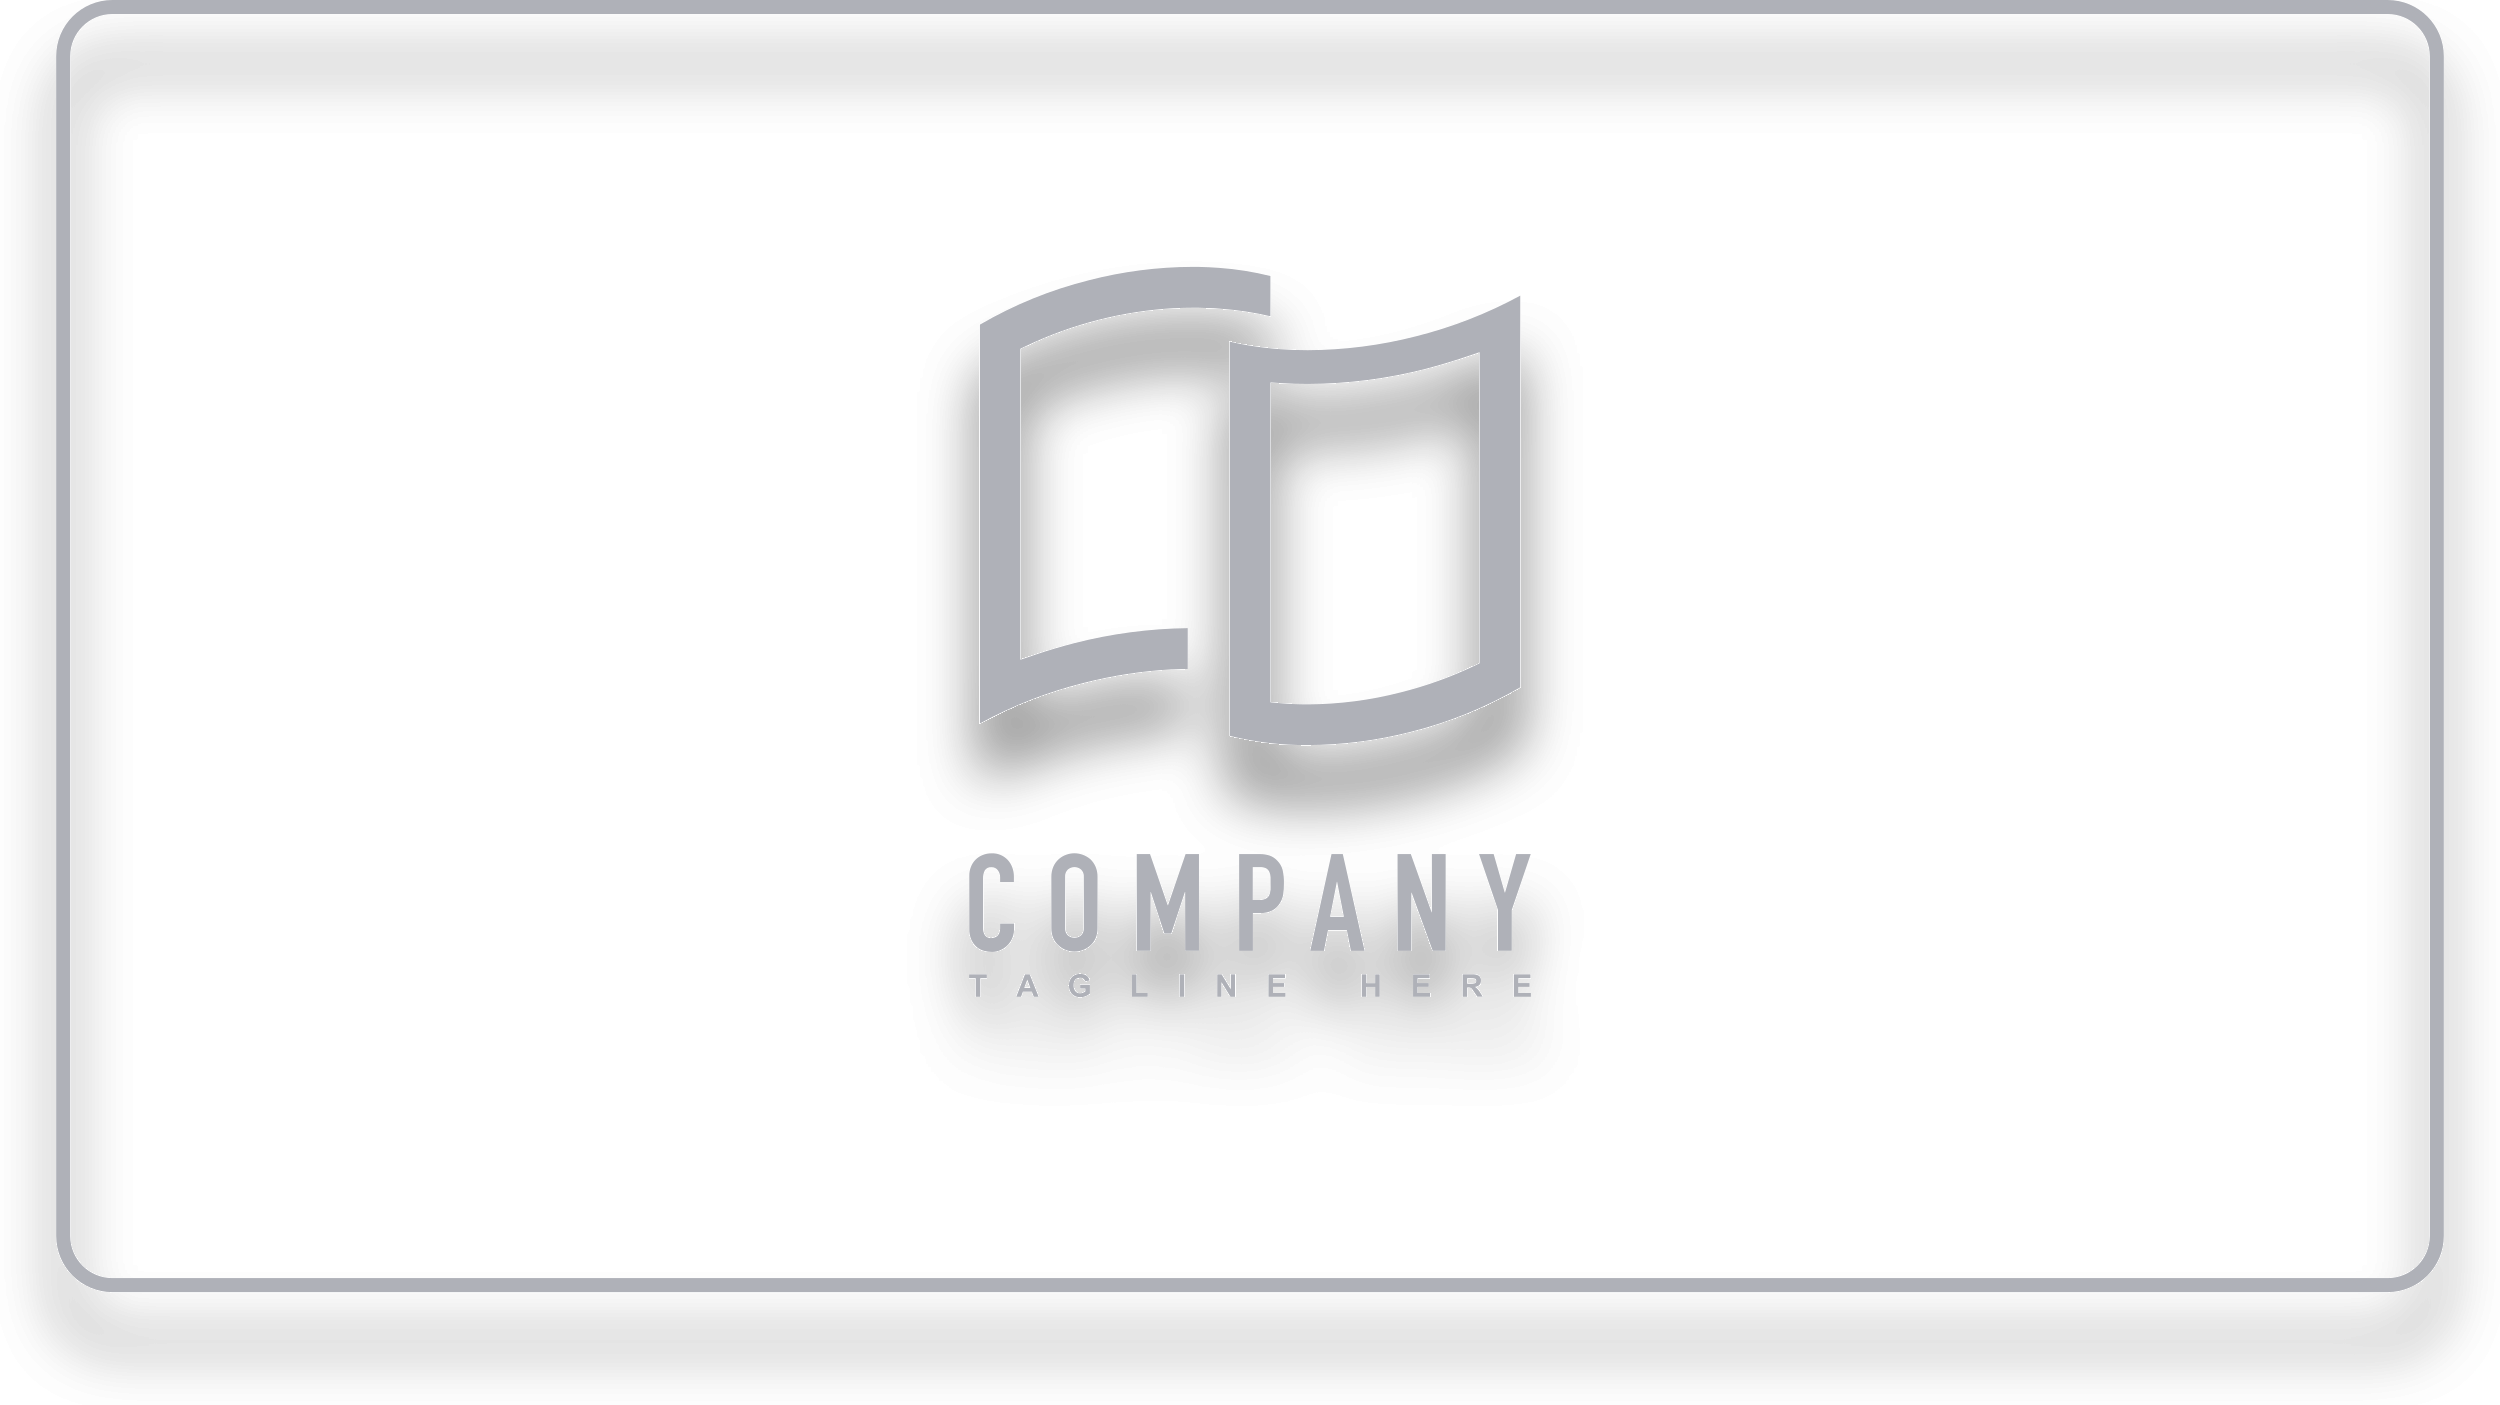
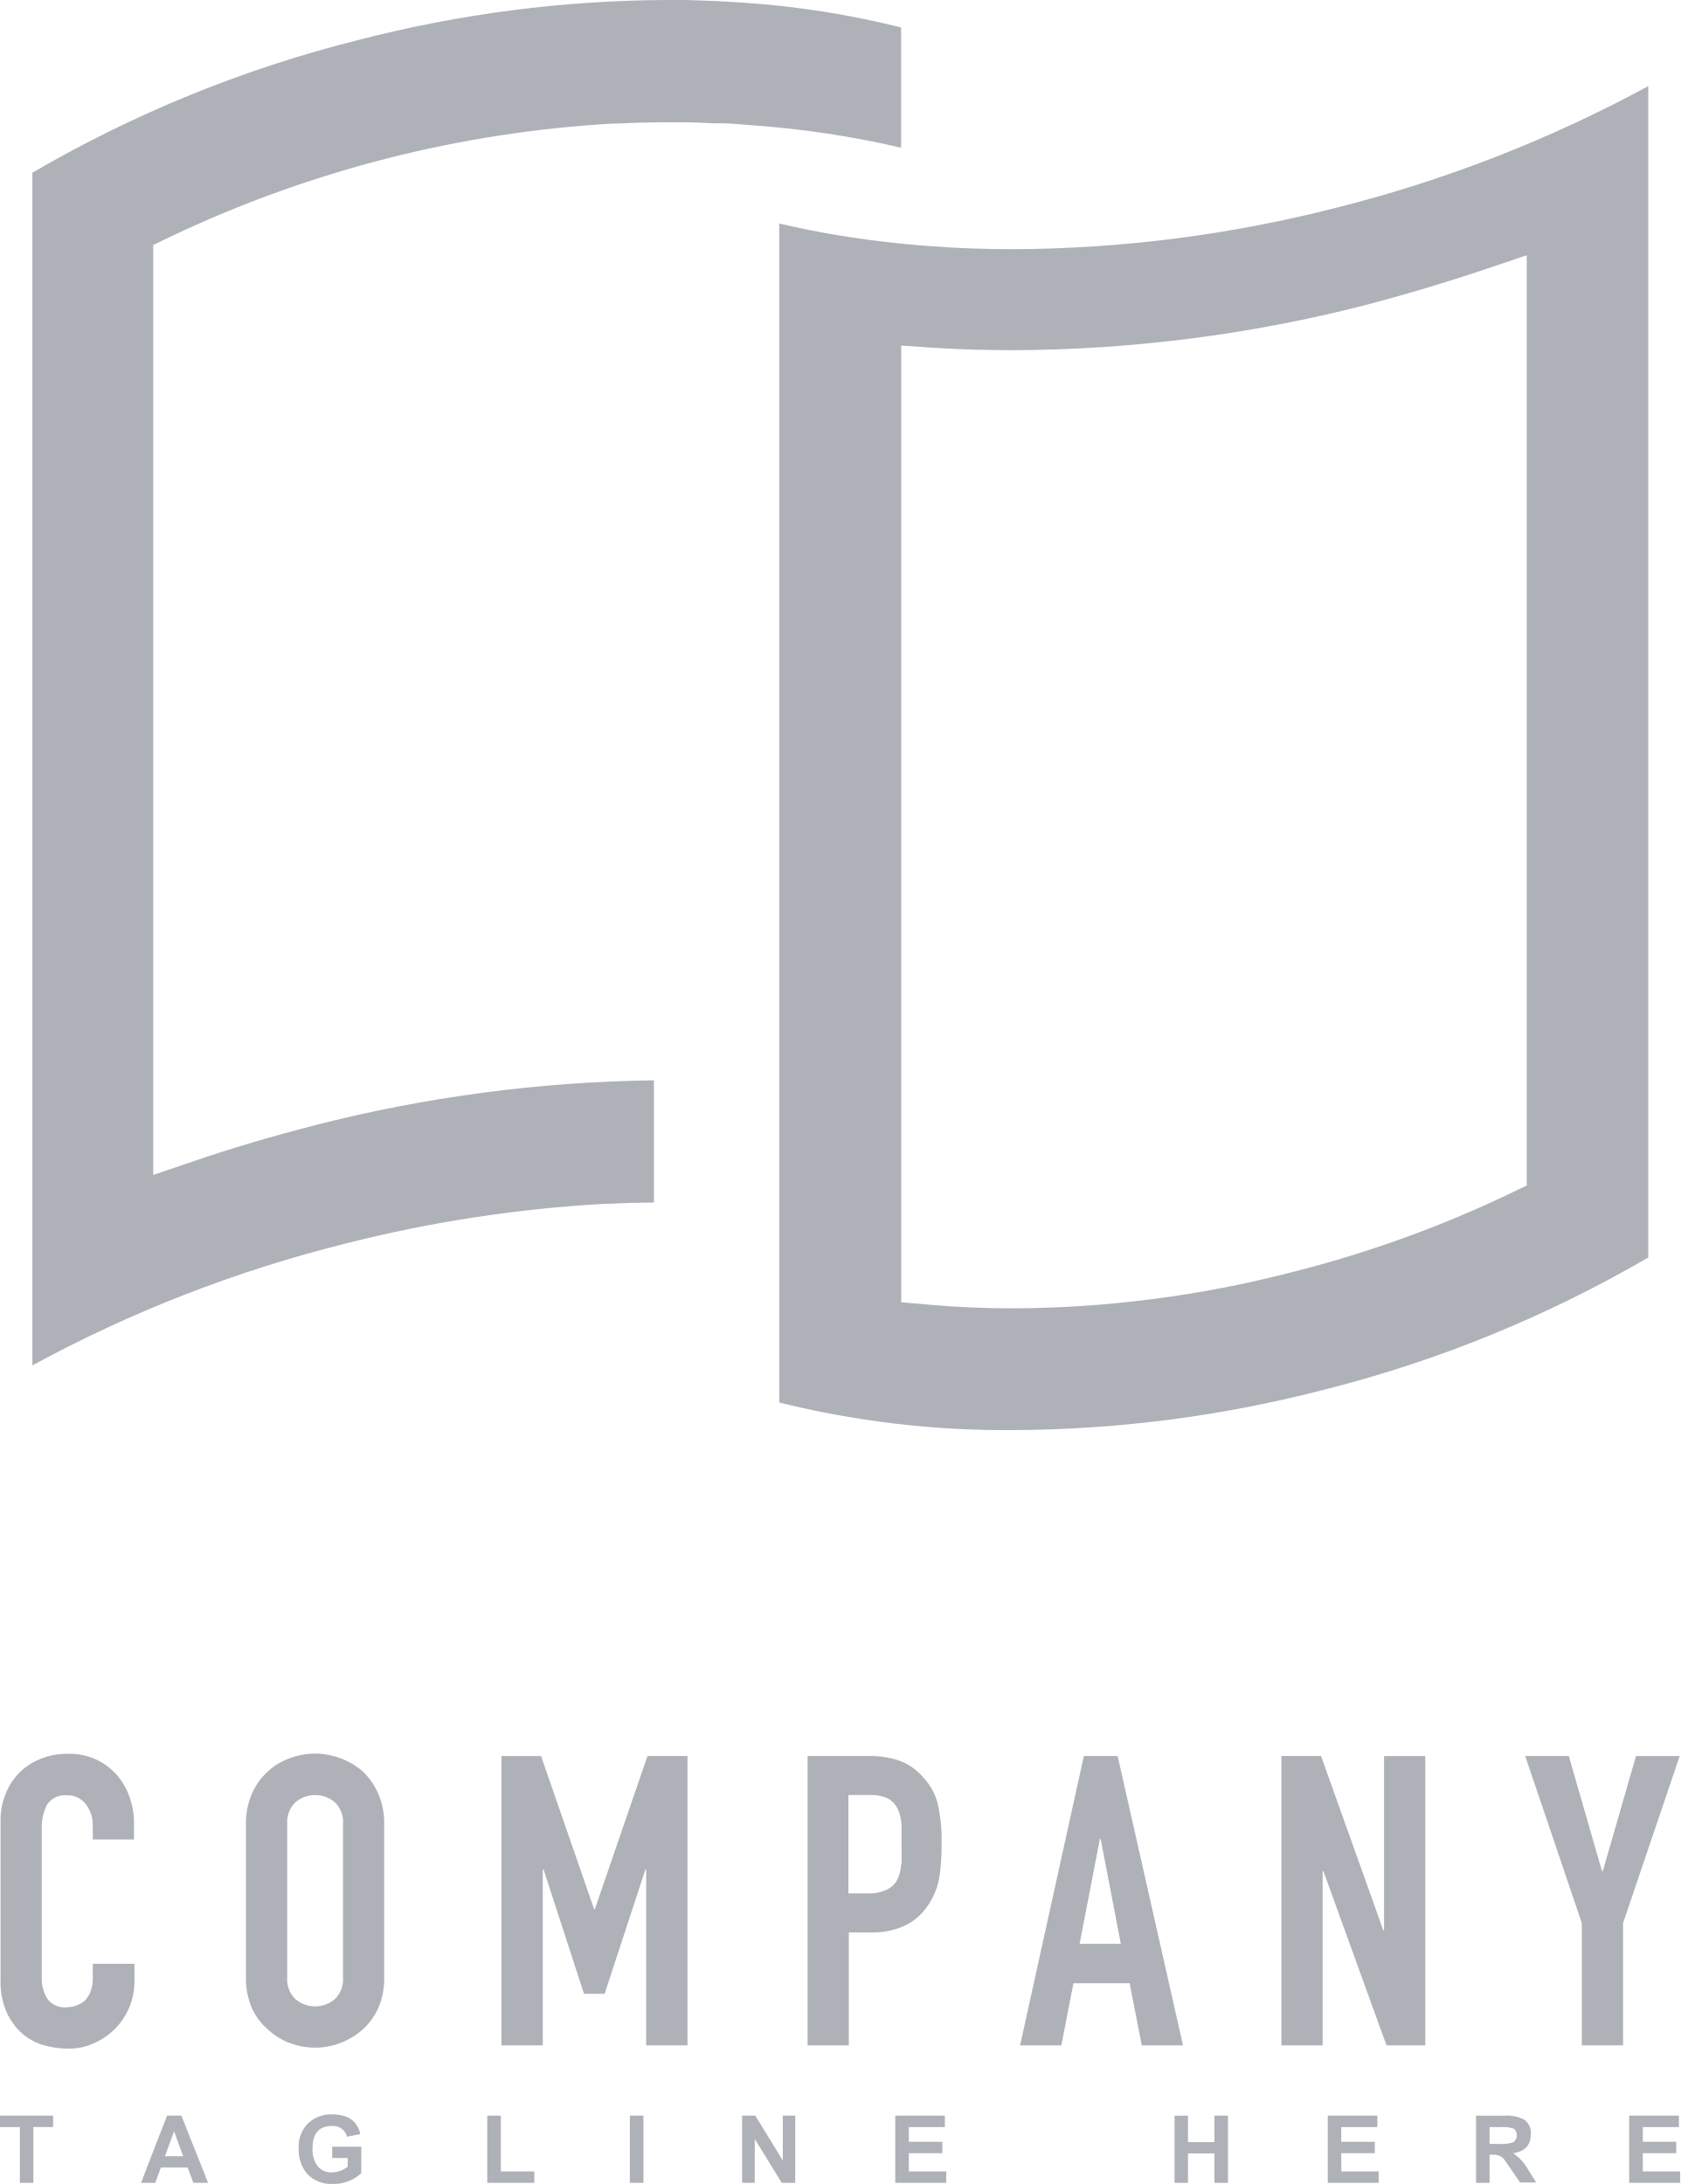
- <svg xmlns="http://www.w3.org/2000/svg" width="178" height="100" fill="none">
-   <g filter="url(#a)">
-     <rect x="4.5" y=".5" width="169" height="91" rx="3.5" stroke="#AFB1B8" />
-     <path fill-rule="evenodd" clip-rule="evenodd" d="M86.114 21.934h-.137a17.43 17.43 0 0 0-.63-.022h-.455c-.397 0-.802.01-1.204.03a.628.628 0 0 0-.091 0 28.276 28.276 0 0 0-10.516 2.683l-.433.208v22.142l1.012-.344c.888-.305 1.834-.58 2.813-.834a34.329 34.329 0 0 1 8.095-1.075v2.909c-.362.002-.713.012-1.065.03h-.084a32.36 32.36 0 0 0-6.228.956 31.635 31.635 0 0 0-7.42 2.892V23.112a29.728 29.728 0 0 1 7.785-3.166A29.793 29.793 0 0 1 84.892 19h.427c.511.013 1.01.036 1.478.071 1.233.087 2.456.282 3.655.582v2.864a22.638 22.638 0 0 0-3.541-.534l-.073-.006a8.726 8.726 0 0 0-.724-.043Zm5.039 2.927c.635.049 1.292.072 1.958.072a31.47 31.47 0 0 0 7.713-.99 31.764 31.764 0 0 0 7.417-2.893v27.89a29.816 29.816 0 0 1-7.786 3.166 29.948 29.948 0 0 1-7.337.944 22.405 22.405 0 0 1-5.565-.656V24.322c.43.1.873.191 1.323.267.739.125 1.518.216 2.277.272Zm14.194.216-1.012.341c-.931.313-1.869.593-2.813.842a34.261 34.261 0 0 1-8.406 1.078c-.66 0-1.267-.018-1.854-.056l-.807-.053V50.006l.693.06c.642.057 1.305.085 1.973.085a26.884 26.884 0 0 0 6.62-.857 27.759 27.759 0 0 0 5.173-1.86l.433-.208V25.078Z" fill="#AFB1B8" />
-     <path d="M71.737 61.212a1.491 1.491 0 0 0-1.126-.455 1.672 1.672 0 0 0-.65.122 1.464 1.464 0 0 0-.832.842c-.08.2-.119.413-.116.628v3.794c-.01.267.042.533.149.778.09.195.219.368.38.509.151.127.329.22.52.27.185.051.376.078.567.078.211.002.42-.043.612-.132a1.6 1.6 0 0 0 .96-1.465v-.424h-.993v.338a.88.88 0 0 1-.058.338.608.608 0 0 1-.144.214.697.697 0 0 1-.415.145.503.503 0 0 1-.465-.204.898.898 0 0 1-.132-.508v-3.538c-.006-.196.036-.39.122-.567a.507.507 0 0 1 .485-.229.527.527 0 0 1 .443.214.806.806 0 0 1 .164.509v.328h.982v-.387a1.79 1.79 0 0 0-.121-.664 1.56 1.56 0 0 0-.332-.534ZM77.629 61.17a1.765 1.765 0 0 0-1.128-.418c-.202 0-.403.037-.592.107A1.56 1.56 0 0 0 75 61.7c-.1.231-.15.482-.145.735v3.638c-.006.256.043.51.145.746.09.195.22.369.384.508.152.14.33.25.524.32.19.07.39.106.592.107a1.714 1.714 0 0 0 1.128-.427c.158-.142.285-.315.374-.508.102-.235.151-.49.144-.746v-3.639a1.77 1.77 0 0 0-.144-.734 1.641 1.641 0 0 0-.374-.532Zm-.463 4.904a.656.656 0 0 1-.197.527.727.727 0 0 1-.934 0 .65.65 0 0 1-.197-.527v-3.639a.653.653 0 0 1 .197-.526.726.726 0 0 1 .934 0 .652.652 0 0 1 .197.526v3.64ZM85.367 67.7v-6.89h-.953l-1.253 3.647h-.017l-1.263-3.646h-.943v6.888h.984v-4.19h.017l.964 2.962h.491l.971-2.962h.018v4.19h.984ZM90.958 61.294c-.151-.17-.343-.3-.556-.377a2.184 2.184 0 0 0-.714-.107h-1.462v6.89h.981v-2.691h.506c.307.014.611-.051.886-.188a1.43 1.43 0 0 0 .539-.527c.113-.183.19-.387.225-.6a4.9 4.9 0 0 0 .053-.783c.01-.33-.023-.662-.096-.984a1.466 1.466 0 0 0-.362-.633Zm-.506 2.1a.867.867 0 0 1-.091.359.552.552 0 0 1-.253.241 1.006 1.006 0 0 1-.463.087h-.448v-2.342h.506a.942.942 0 0 1 .443.086.556.556 0 0 1 .23.254c.054.121.083.252.086.384v.458c0 .16.01.326 0 .473h-.01ZM95.608 60.81h-.805l-1.518 6.89h.982l.288-1.48h1.338l.289 1.48h.981l-1.555-6.89Zm-.906 4.471.483-2.497h.018l.48 2.497h-.981ZM101.95 64.96h-.018l-1.482-4.15h-.944v6.89h.982v-4.143h.02l1.5 4.142h.923v-6.888h-.981v4.15ZM107.948 60.81l-.79 2.74h-.02l-.789-2.74h-1.04l1.348 3.978v2.911h.982v-2.911l1.348-3.977h-1.039ZM69 69.644h.473v1.328h.321v-1.328h.47v-.272H69v.272ZM72.977 69.372l-.62 1.6h.341l.132-.364h.638l.136.364h.35l-.636-1.6h-.341Zm-.05.967.217-.593.217.593h-.435ZM76.908 70.382h.37v.206a.613.613 0 0 1-.38.135.404.404 0 0 1-.34-.153.67.67 0 0 1-.118-.417c0-.356.154-.534.46-.534a.337.337 0 0 1 .362.255l.316-.061c-.068-.313-.293-.47-.678-.47a.804.804 0 0 0-.559.205.78.78 0 0 0-.23.615.872.872 0 0 0 .205.6.776.776 0 0 0 .607.234.96.96 0 0 0 .678-.254v-.63h-.693v.27ZM80.923 69.372h-.324v1.6h1.12V70.7h-.796v-1.328ZM84.317 69.372h-.323v1.6h.323v-1.6ZM87.636 70.44l-.655-1.068h-.313v1.6h.3v-1.045l.643 1.045h.322v-1.6h-.297v1.069ZM90.637 70.267h.797v-.272h-.797v-.35h.857v-.273h-1.181v1.6h1.214V70.7h-.89v-.433ZM97.912 70.003h-.63v-.63h-.32v1.599h.32v-.7h.63v.7h.322v-1.6h-.322v.631ZM100.93 70.267h.8v-.272h-.8v-.35h.86v-.273h-1.181v1.6h1.212V70.7h-.891v-.433ZM105.023 70.268c.279-.044.42-.191.42-.445a.38.38 0 0 0-.157-.356.903.903 0 0 0-.468-.094h-.678v1.599h.322v-.669h.063a.433.433 0 0 1 .2.036c.047.029.086.069.114.117l.349.508h.384l-.195-.312a1.11 1.11 0 0 0-.354-.384Zm-.324-.222h-.237v-.401h.253a.838.838 0 0 1 .326.038.212.212 0 0 1 .046.255.213.213 0 0 1-.061.07.915.915 0 0 1-.327.038ZM108.11 70.267h.796v-.272h-.796v-.35h.86v-.273h-1.184v1.6H109V70.7h-.89v-.433Z" fill="#AFB1B8" />
-   </g>
-   <defs>
-     <filter id="a" x="0" y="0" width="178" height="100" filterUnits="userSpaceOnUse" color-interpolation-filters="sRGB">
-       <feFlood flood-opacity="0" result="BackgroundImageFix" />
-       <feColorMatrix in="SourceAlpha" values="0 0 0 0 0 0 0 0 0 0 0 0 0 0 0 0 0 0 127 0" result="hardAlpha" />
-       <feOffset dy="4" />
-       <feGaussianBlur stdDeviation="2" />
-       <feComposite in2="hardAlpha" operator="out" />
-       <feColorMatrix values="0 0 0 0 0 0 0 0 0 0 0 0 0 0 0 0 0 0 0.25 0" />
-       <feBlend in2="BackgroundImageFix" result="effect1_dropShadow_1_561" />
-       <feColorMatrix in="SourceAlpha" values="0 0 0 0 0 0 0 0 0 0 0 0 0 0 0 0 0 0 127 0" result="hardAlpha" />
-       <feOffset dy="4" />
-       <feGaussianBlur stdDeviation="2" />
-       <feComposite in2="hardAlpha" operator="out" />
-       <feColorMatrix values="0 0 0 0 0 0 0 0 0 0 0 0 0 0 0 0 0 0 0.25 0" />
-       <feBlend in2="effect1_dropShadow_1_561" result="effect2_dropShadow_1_561" />
-       <feBlend in="SourceGraphic" in2="effect2_dropShadow_1_561" result="shape" />
-     </filter>
-   </defs>
+ <svg xmlns="http://www.w3.org/2000/svg" width="40" height="52" fill="none">
+   <path fill-rule="evenodd" clip-rule="evenodd" d="M17.113 2.935h-.136c-.21-.013-.42-.018-.63-.023h-.455c-.397 0-.802.01-1.204.03a.627.627 0 0 0-.092 0A28.275 28.275 0 0 0 4.08 5.625l-.432.208v22.142l1.012-.344c.888-.305 1.834-.58 2.813-.834a34.328 34.328 0 0 1 8.095-1.075v2.909c-.362.002-.713.012-1.065.03h-.084a32.36 32.36 0 0 0-6.228.956 31.634 31.634 0 0 0-7.42 2.892V4.112A29.727 29.727 0 0 1 8.555.946 29.793 29.793 0 0 1 15.892 0h.427c.511.013 1.01.036 1.478.071a21.09 21.09 0 0 1 3.655.583v2.863a22.624 22.624 0 0 0-3.542-.534l-.072-.006c-.247-.021-.494-.042-.725-.042Zm5.04 2.926c.635.049 1.292.072 1.958.072a31.467 31.467 0 0 0 7.713-.99A31.774 31.774 0 0 0 39.24 2.05v27.89a29.814 29.814 0 0 1-7.787 3.166 29.944 29.944 0 0 1-7.336.944 22.405 22.405 0 0 1-5.565-.656V5.322c.43.1.873.191 1.323.267a24.84 24.84 0 0 0 2.277.272Zm14.194.217-1.012.34c-.93.313-1.87.593-2.813.842a34.263 34.263 0 0 1-8.406 1.078c-.66 0-1.268-.018-1.855-.056l-.806-.053V31.006l.693.06c.642.057 1.305.085 1.973.085a26.884 26.884 0 0 0 6.62-.857 27.764 27.764 0 0 0 5.173-1.86l.433-.208V6.078Z" fill="#AFB1B8" />
+   <path d="M2.737 42.212a1.492 1.492 0 0 0-1.125-.455 1.673 1.673 0 0 0-.65.122 1.463 1.463 0 0 0-.832.842c-.08.2-.12.413-.117.628v3.794c-.01.267.042.533.149.778.09.195.219.368.38.509.151.127.33.22.52.27.185.051.376.078.567.078.212.002.42-.043.612-.132a1.599 1.599 0 0 0 .96-1.465v-.424h-.992v.338a.881.881 0 0 1-.059.338.608.608 0 0 1-.144.214.697.697 0 0 1-.415.145.503.503 0 0 1-.465-.204.899.899 0 0 1-.132-.508v-3.538c-.006-.196.036-.39.122-.567a.507.507 0 0 1 .485-.229.527.527 0 0 1 .443.214.806.806 0 0 1 .165.509v.328h.981v-.387a1.788 1.788 0 0 0-.121-.664 1.562 1.562 0 0 0-.332-.534ZM8.629 42.17a1.765 1.765 0 0 0-1.128-.418c-.202 0-.403.037-.592.107A1.559 1.559 0 0 0 6 42.7c-.1.231-.15.482-.145.735v3.638c-.006.256.043.51.145.745.09.196.22.37.384.509.152.14.33.25.524.32.19.07.39.106.592.107a1.714 1.714 0 0 0 1.128-.427c.158-.142.286-.315.374-.509.102-.234.151-.489.145-.745v-3.639a1.77 1.77 0 0 0-.145-.734 1.643 1.643 0 0 0-.374-.532Zm-.463 4.904a.654.654 0 0 1-.197.527.727.727 0 0 1-.934 0 .652.652 0 0 1-.197-.527v-3.639a.654.654 0 0 1 .197-.526.727.727 0 0 1 .934 0 .651.651 0 0 1 .197.526v3.64ZM16.367 48.7v-6.89h-.953l-1.253 3.647h-.017l-1.263-3.646h-.943v6.888h.984v-4.19h.018l.963 2.962h.491l.972-2.962h.017v4.19h.984ZM21.958 42.294c-.151-.17-.343-.3-.556-.377a2.184 2.184 0 0 0-.714-.107h-1.462v6.89h.982v-2.691h.506c.306.014.61-.051.885-.188a1.43 1.43 0 0 0 .539-.527c.113-.183.19-.387.225-.6a4.9 4.9 0 0 0 .053-.783c.01-.33-.023-.662-.096-.984a1.465 1.465 0 0 0-.362-.633Zm-.506 2.1a.868.868 0 0 1-.09.359.552.552 0 0 1-.254.241 1.006 1.006 0 0 1-.463.087h-.447v-2.342h.505a.942.942 0 0 1 .443.086.556.556 0 0 1 .23.254c.054.121.083.252.086.384v.458c0 .16.01.326 0 .473h-.01ZM26.608 41.81h-.805l-1.518 6.89h.982l.288-1.48h1.338l.289 1.48h.982l-1.556-6.89Zm-.906 4.471.483-2.497h.018l.48 2.497h-.981ZM32.95 45.96h-.018l-1.482-4.15h-.944v6.89h.982v-4.143h.02l1.5 4.142h.923v-6.888h-.981v4.15ZM38.948 41.81l-.79 2.74h-.02l-.79-2.74H36.31l1.348 3.978v2.911h.982v-2.911l1.348-3.977h-1.04ZM0 50.645h.473v1.327h.321v-1.328h.47v-.272H0v.273ZM3.977 50.372l-.62 1.6h.341l.132-.364h.637l.137.364h.35l-.636-1.6h-.341Zm-.05.967.217-.593.217.593h-.435ZM7.908 51.382h.37v.206a.613.613 0 0 1-.38.135.404.404 0 0 1-.34-.153.669.669 0 0 1-.118-.417c0-.356.154-.534.46-.534a.337.337 0 0 1 .362.255l.316-.062c-.068-.312-.293-.47-.678-.47a.804.804 0 0 0-.559.206.78.78 0 0 0-.23.615.873.873 0 0 0 .205.6.776.776 0 0 0 .607.235.96.96 0 0 0 .678-.255v-.63h-.693v.27ZM11.922 50.372H11.6v1.6h1.12V51.7h-.797v-1.328ZM15.318 50.372h-.324v1.6h.324v-1.6ZM18.636 51.44l-.655-1.068h-.314v1.6h.301v-1.045l.643 1.045h.321v-1.6h-.296v1.069ZM21.637 51.267h.797v-.272h-.797v-.35h.857v-.273h-1.181v1.6h1.214V51.7h-.89v-.433ZM28.912 51.003h-.63v-.63h-.32v1.599h.32v-.7h.63v.7h.322v-1.6h-.322v.631ZM31.93 51.267h.8v-.272h-.8v-.35h.86v-.273H31.61v1.6h1.212V51.7h-.89v-.433ZM36.023 51.268c.278-.044.42-.191.42-.445a.383.383 0 0 0-.157-.356.904.904 0 0 0-.468-.094h-.678v1.599h.322v-.669h.063a.431.431 0 0 1 .2.036c.047.029.086.069.114.117l.349.508h.384l-.195-.312a1.115 1.115 0 0 0-.354-.384Zm-.324-.222h-.237v-.401h.253a.84.84 0 0 1 .326.038.21.21 0 0 1-.015.325.913.913 0 0 1-.327.038ZM39.11 51.267h.796v-.272h-.796v-.35h.86v-.273h-1.184v1.6H40V51.7h-.89v-.433Z" fill="#AFB1B8" />
</svg>
